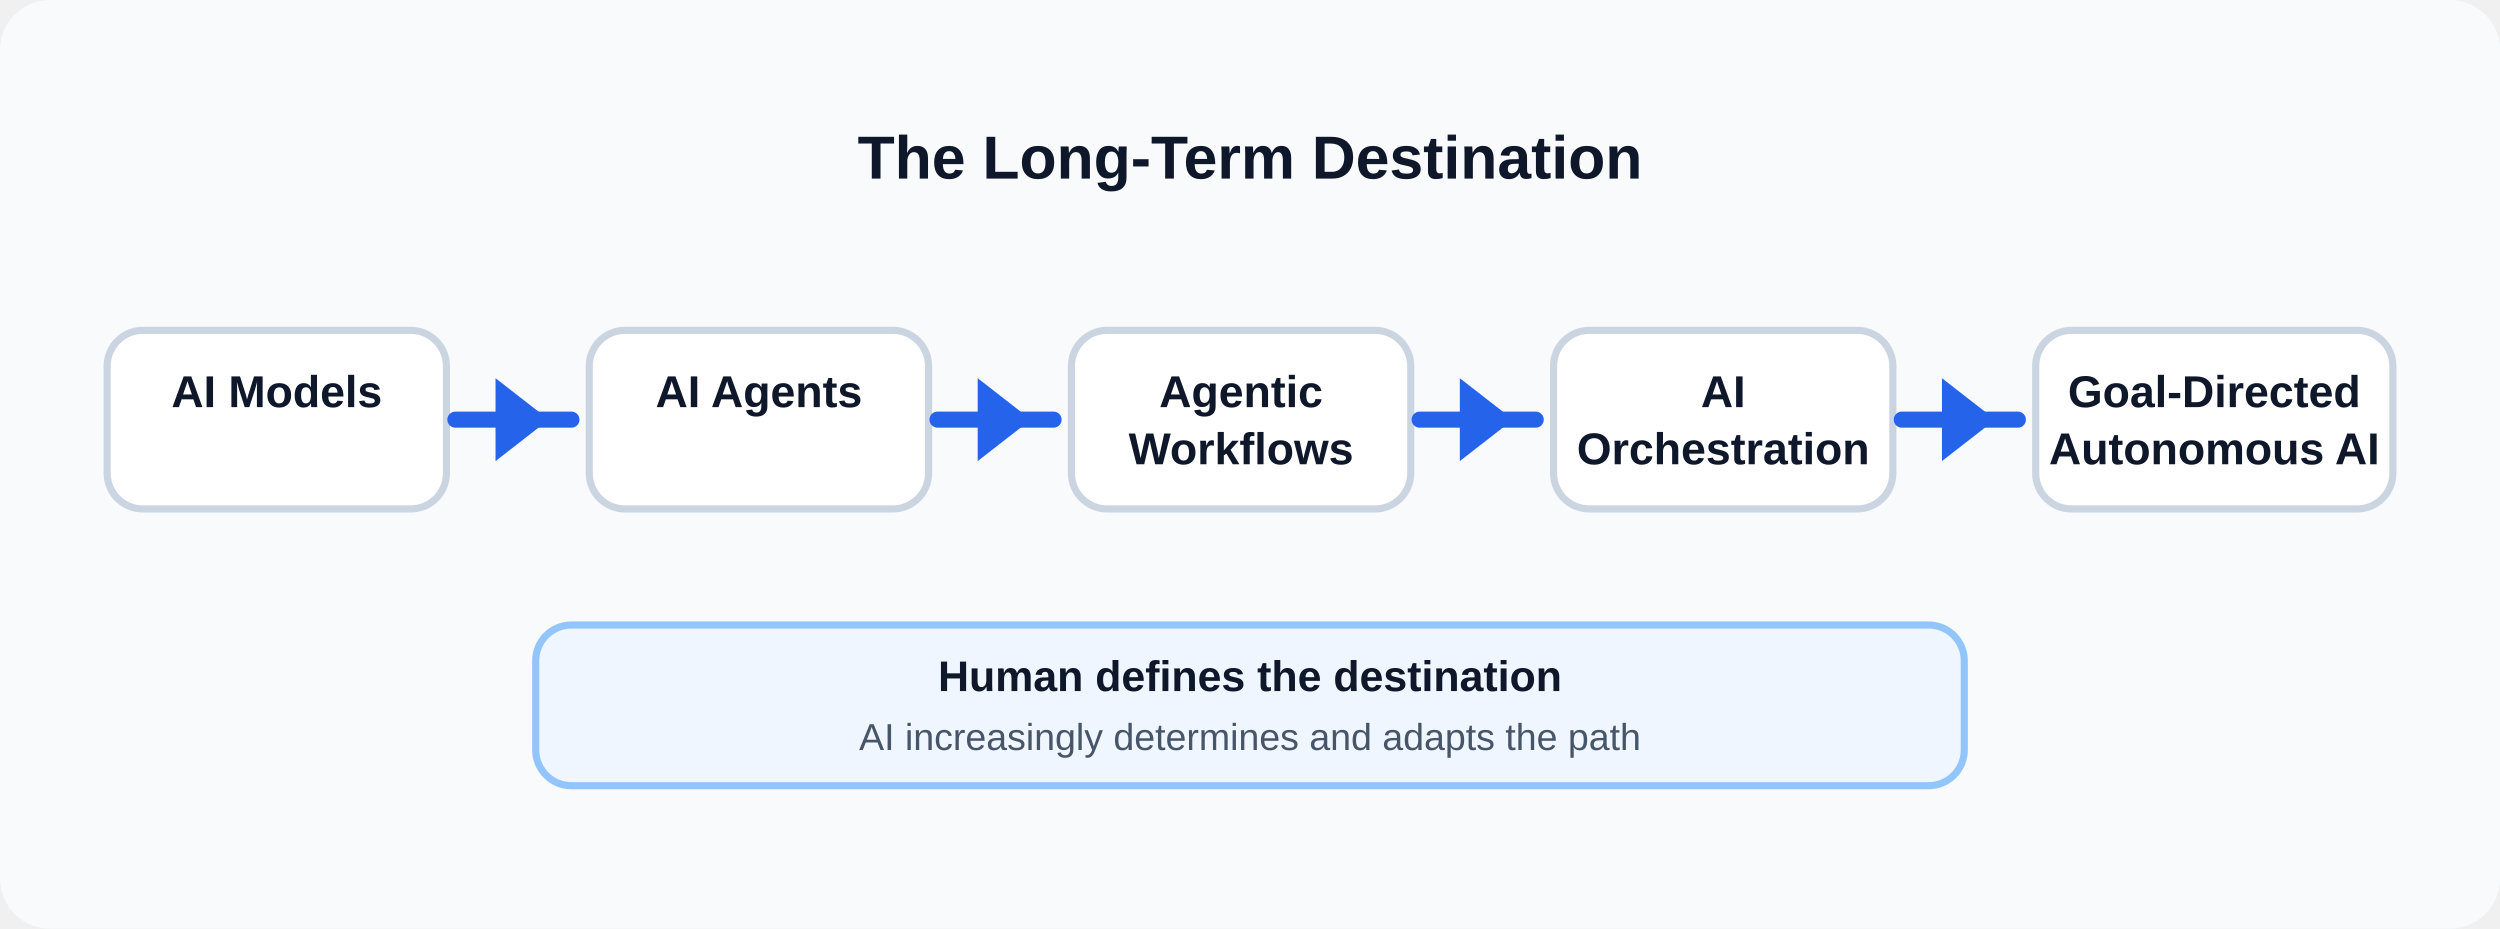
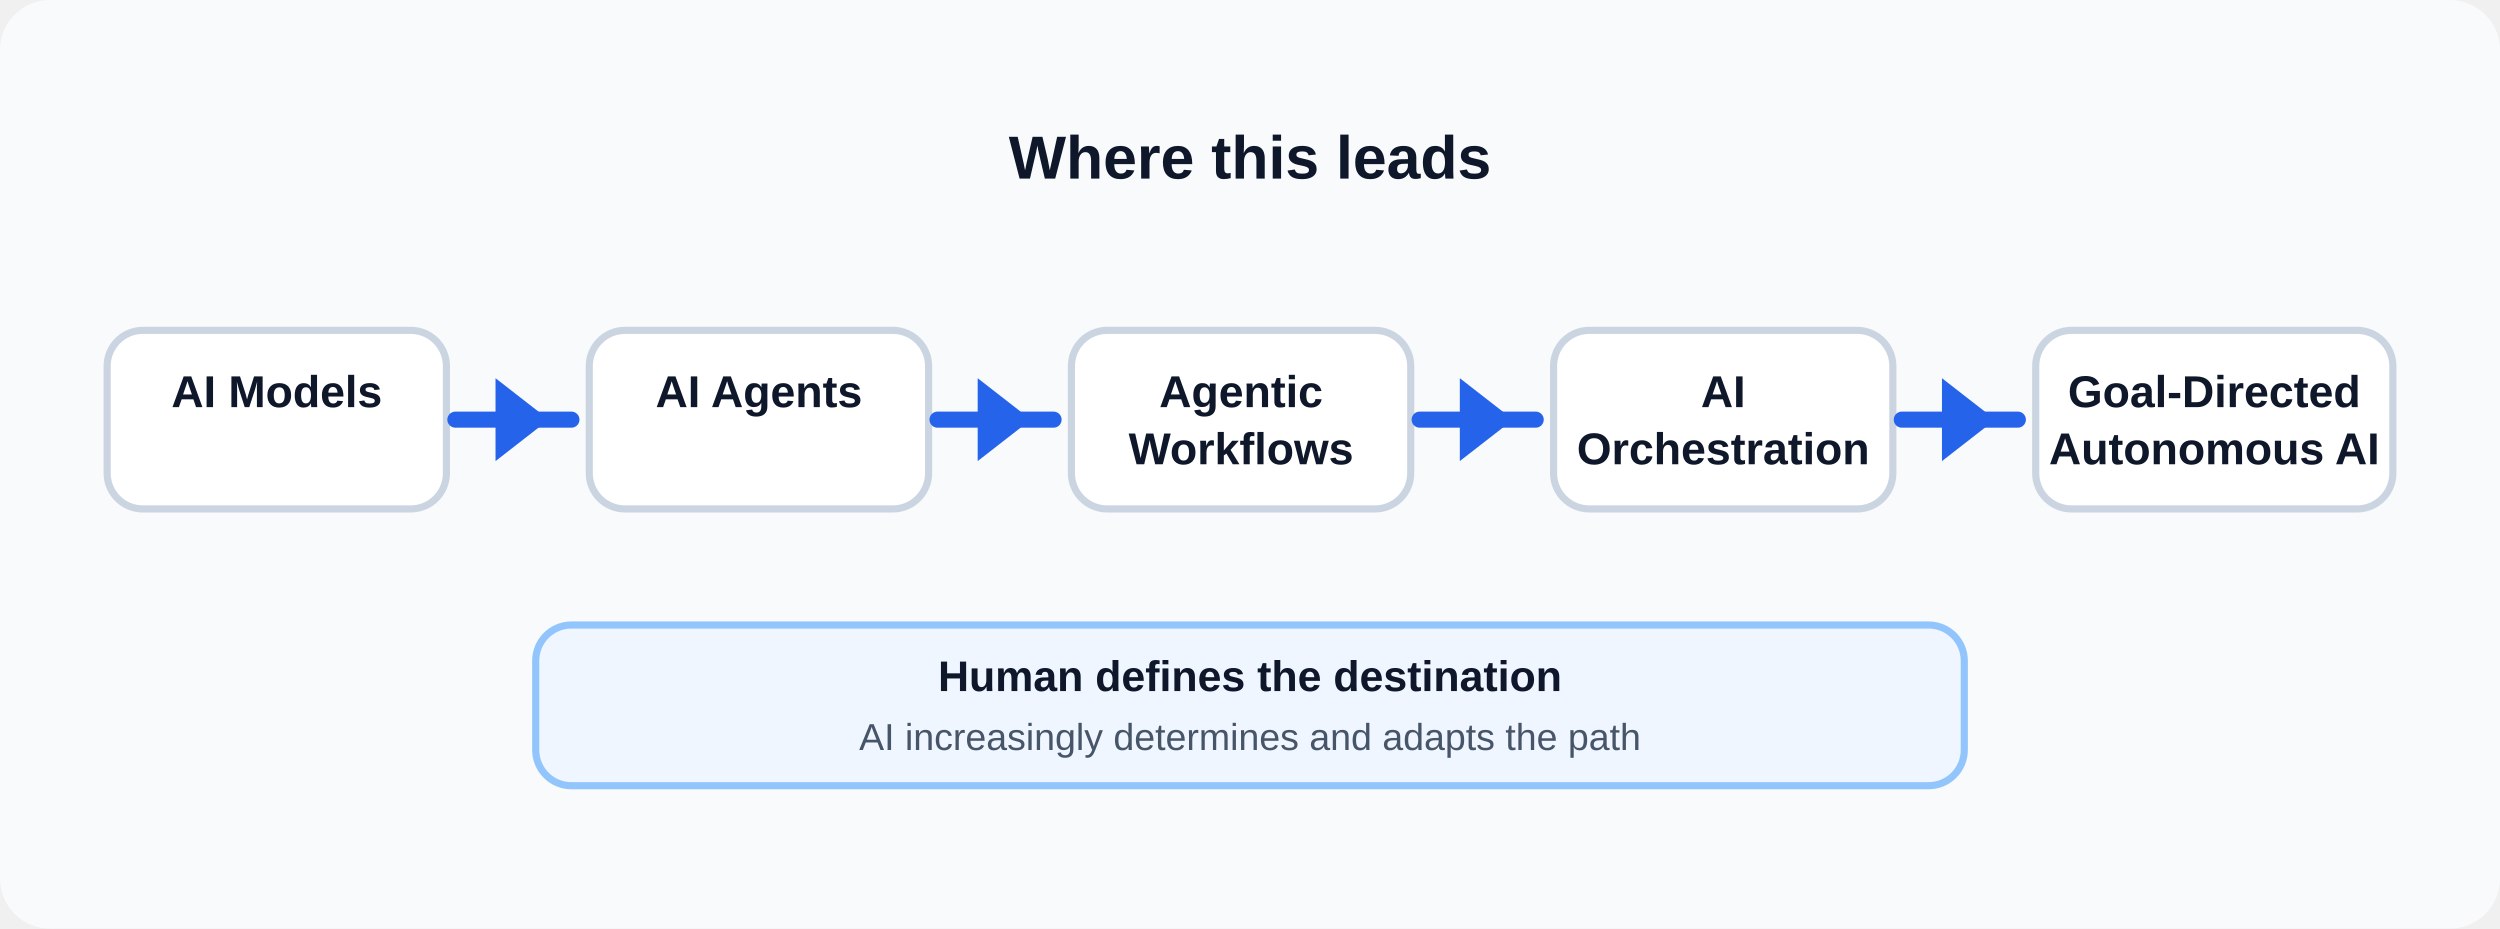
<svg xmlns="http://www.w3.org/2000/svg" viewBox="0 0 1400 520">
  <rect width="1400" height="520" rx="28" fill="#f8fafc" />
  <g font-family="Arial,sans-serif" text-anchor="middle">
    <g fill="#fff" stroke="#cbd5e1" stroke-width="4">
      <rect x="60" y="185" width="190" height="100" rx="20" />
      <rect x="330" y="185" width="190" height="100" rx="20" />
      <rect x="600" y="185" width="190" height="100" rx="20" />
      <rect x="870" y="185" width="190" height="100" rx="20" />
      <rect x="1140" y="185" width="200" height="100" rx="20" />
    </g>
    <g fill="#0f172a" font-size="25" font-weight="700">
      <text x="155" y="228">AI Models</text>
      <text x="425" y="228">AI Agents</text>
      <text x="695" y="228">Agentic</text>
      <text x="695" y="260">Workflows</text>
      <text x="965" y="228">AI</text>
      <text x="965" y="260">Orchestration</text>
      <text x="1240" y="228">Goal-Directed</text>
      <text x="1240" y="260">Autonomous AI</text>
    </g>
    <g stroke="#2563eb" stroke-width="9" stroke-linecap="round">
      <path d="M255 235h65M525 235h65M795 235h65M1065 235h65" />
      <path d="M300 235l-18-14v28zM570 235l-18-14v28zM840 235l-18-14v28zM1110 235l-18-14v28z" fill="#2563eb" />
    </g>
    <rect x="300" y="350" width="800" height="90" rx="20" fill="#eff6ff" stroke="#93c5fd" stroke-width="4" />
    <text x="700" y="387" fill="#0f172a" font-size="24" font-weight="700">Human defines the destination</text>
    <text x="700" y="420" fill="#475569" font-size="21">AI increasingly determines and adapts the path</text>
-     <text x="700" y="100" fill="#0f172a" font-size="34" font-weight="700">The Long-Term Destination</text>
+     <text x="700" y="100" fill="#0f172a" font-size="34" font-weight="700">Where this leads</text>
  </g>
</svg>
